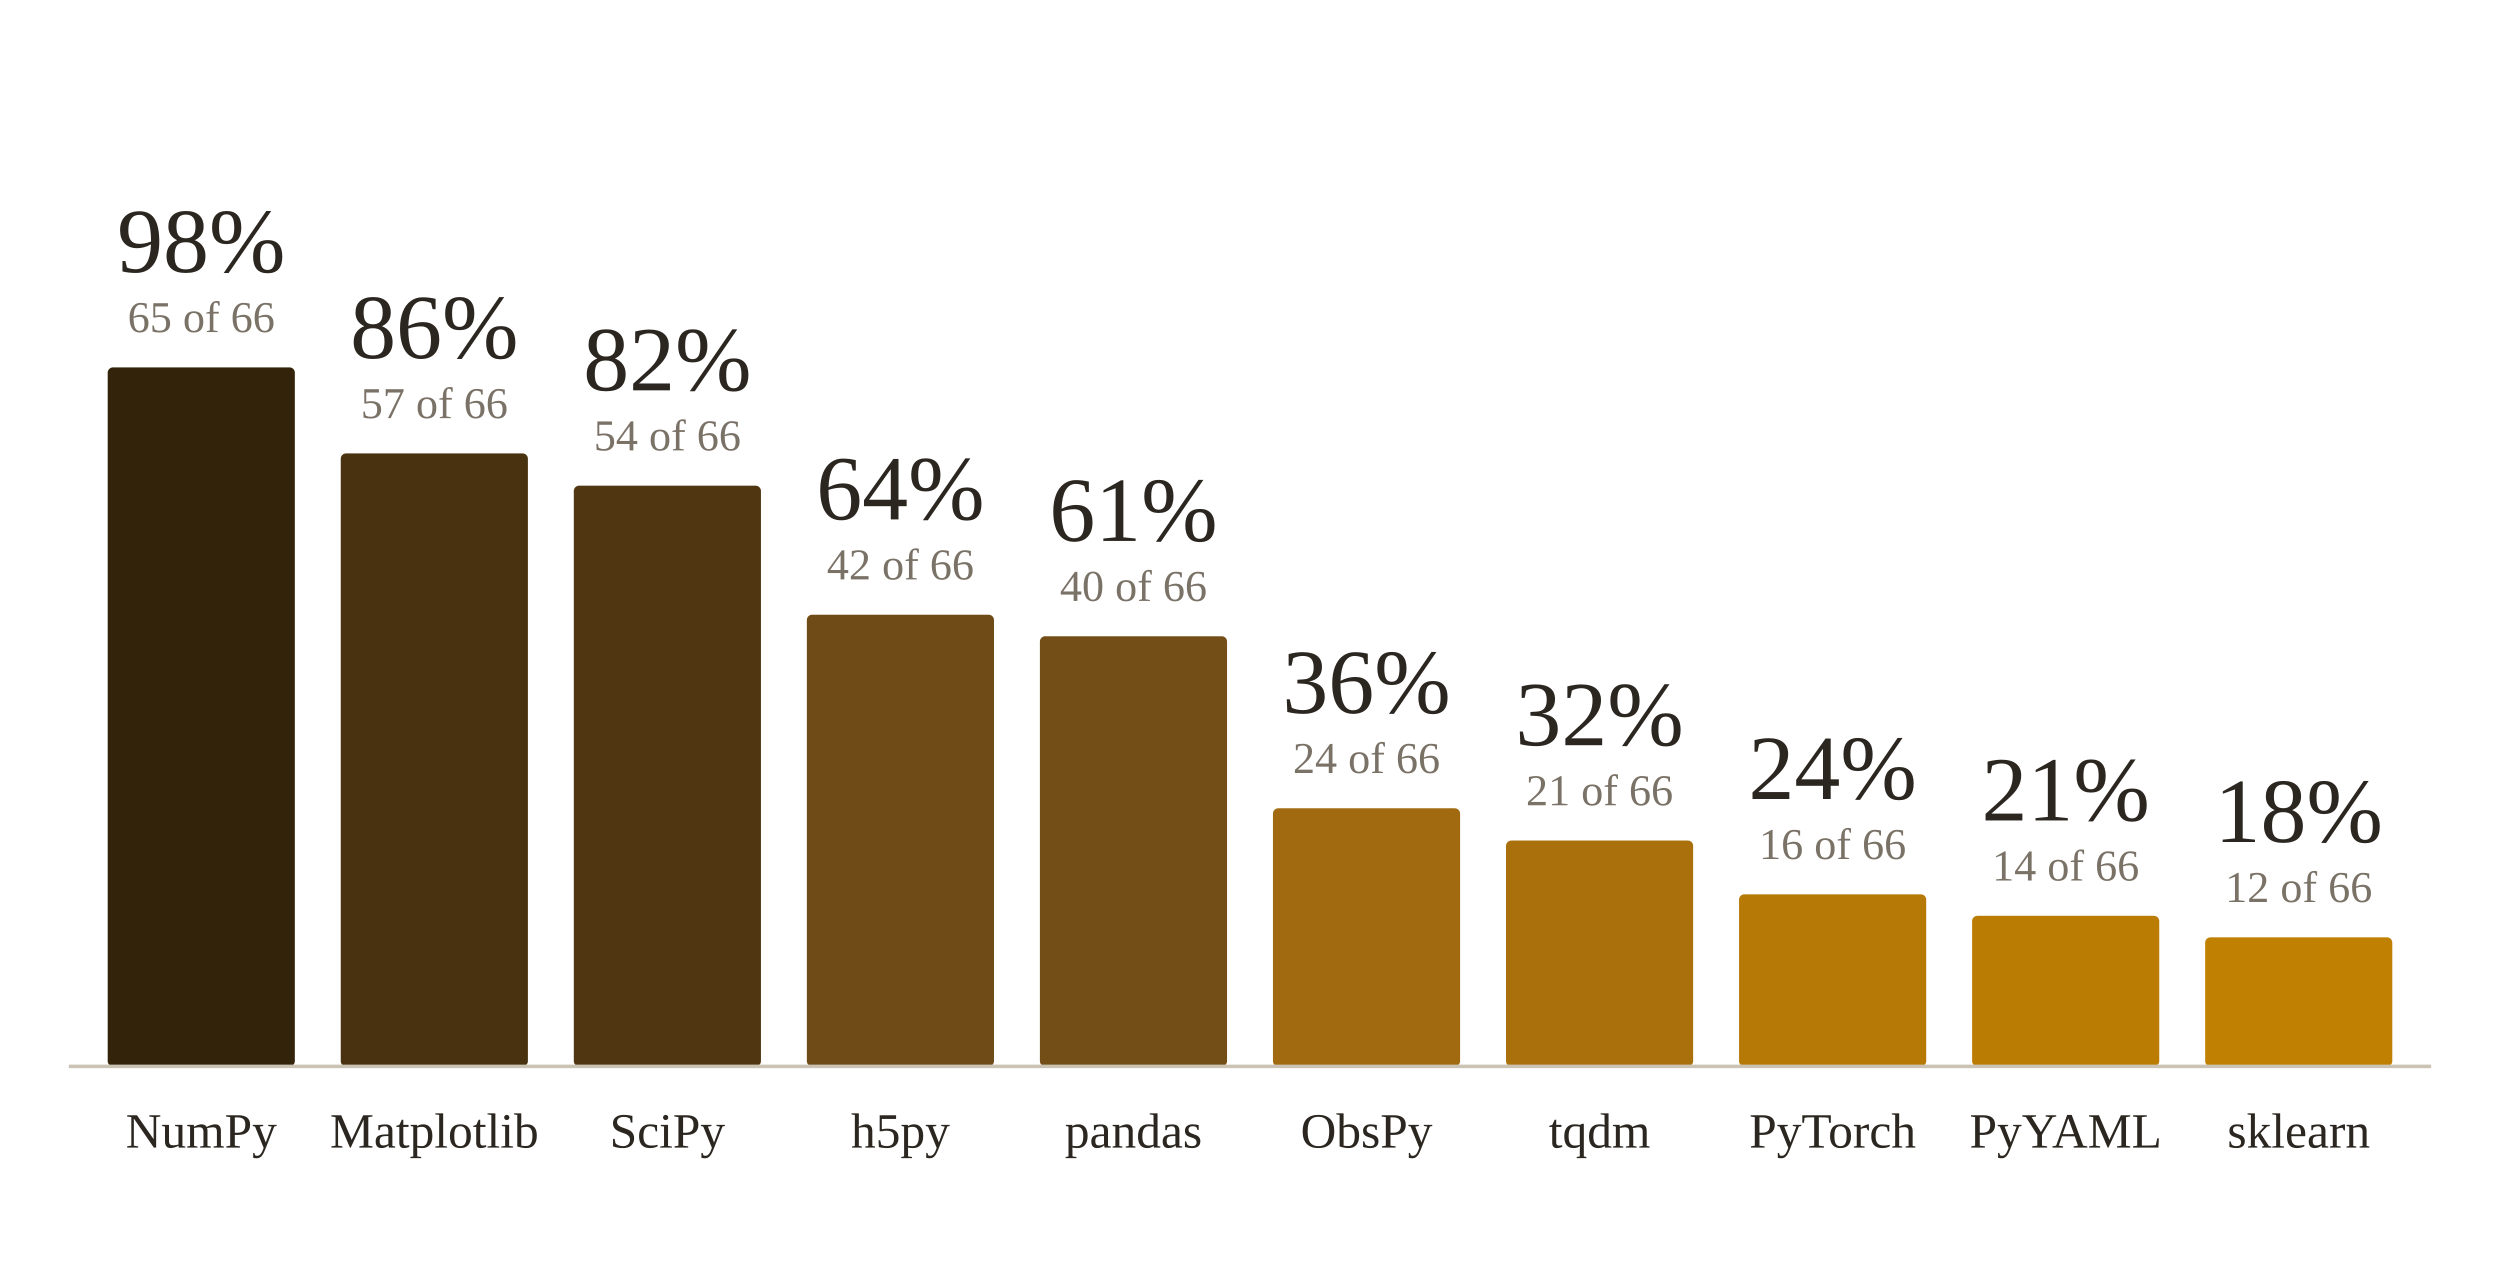
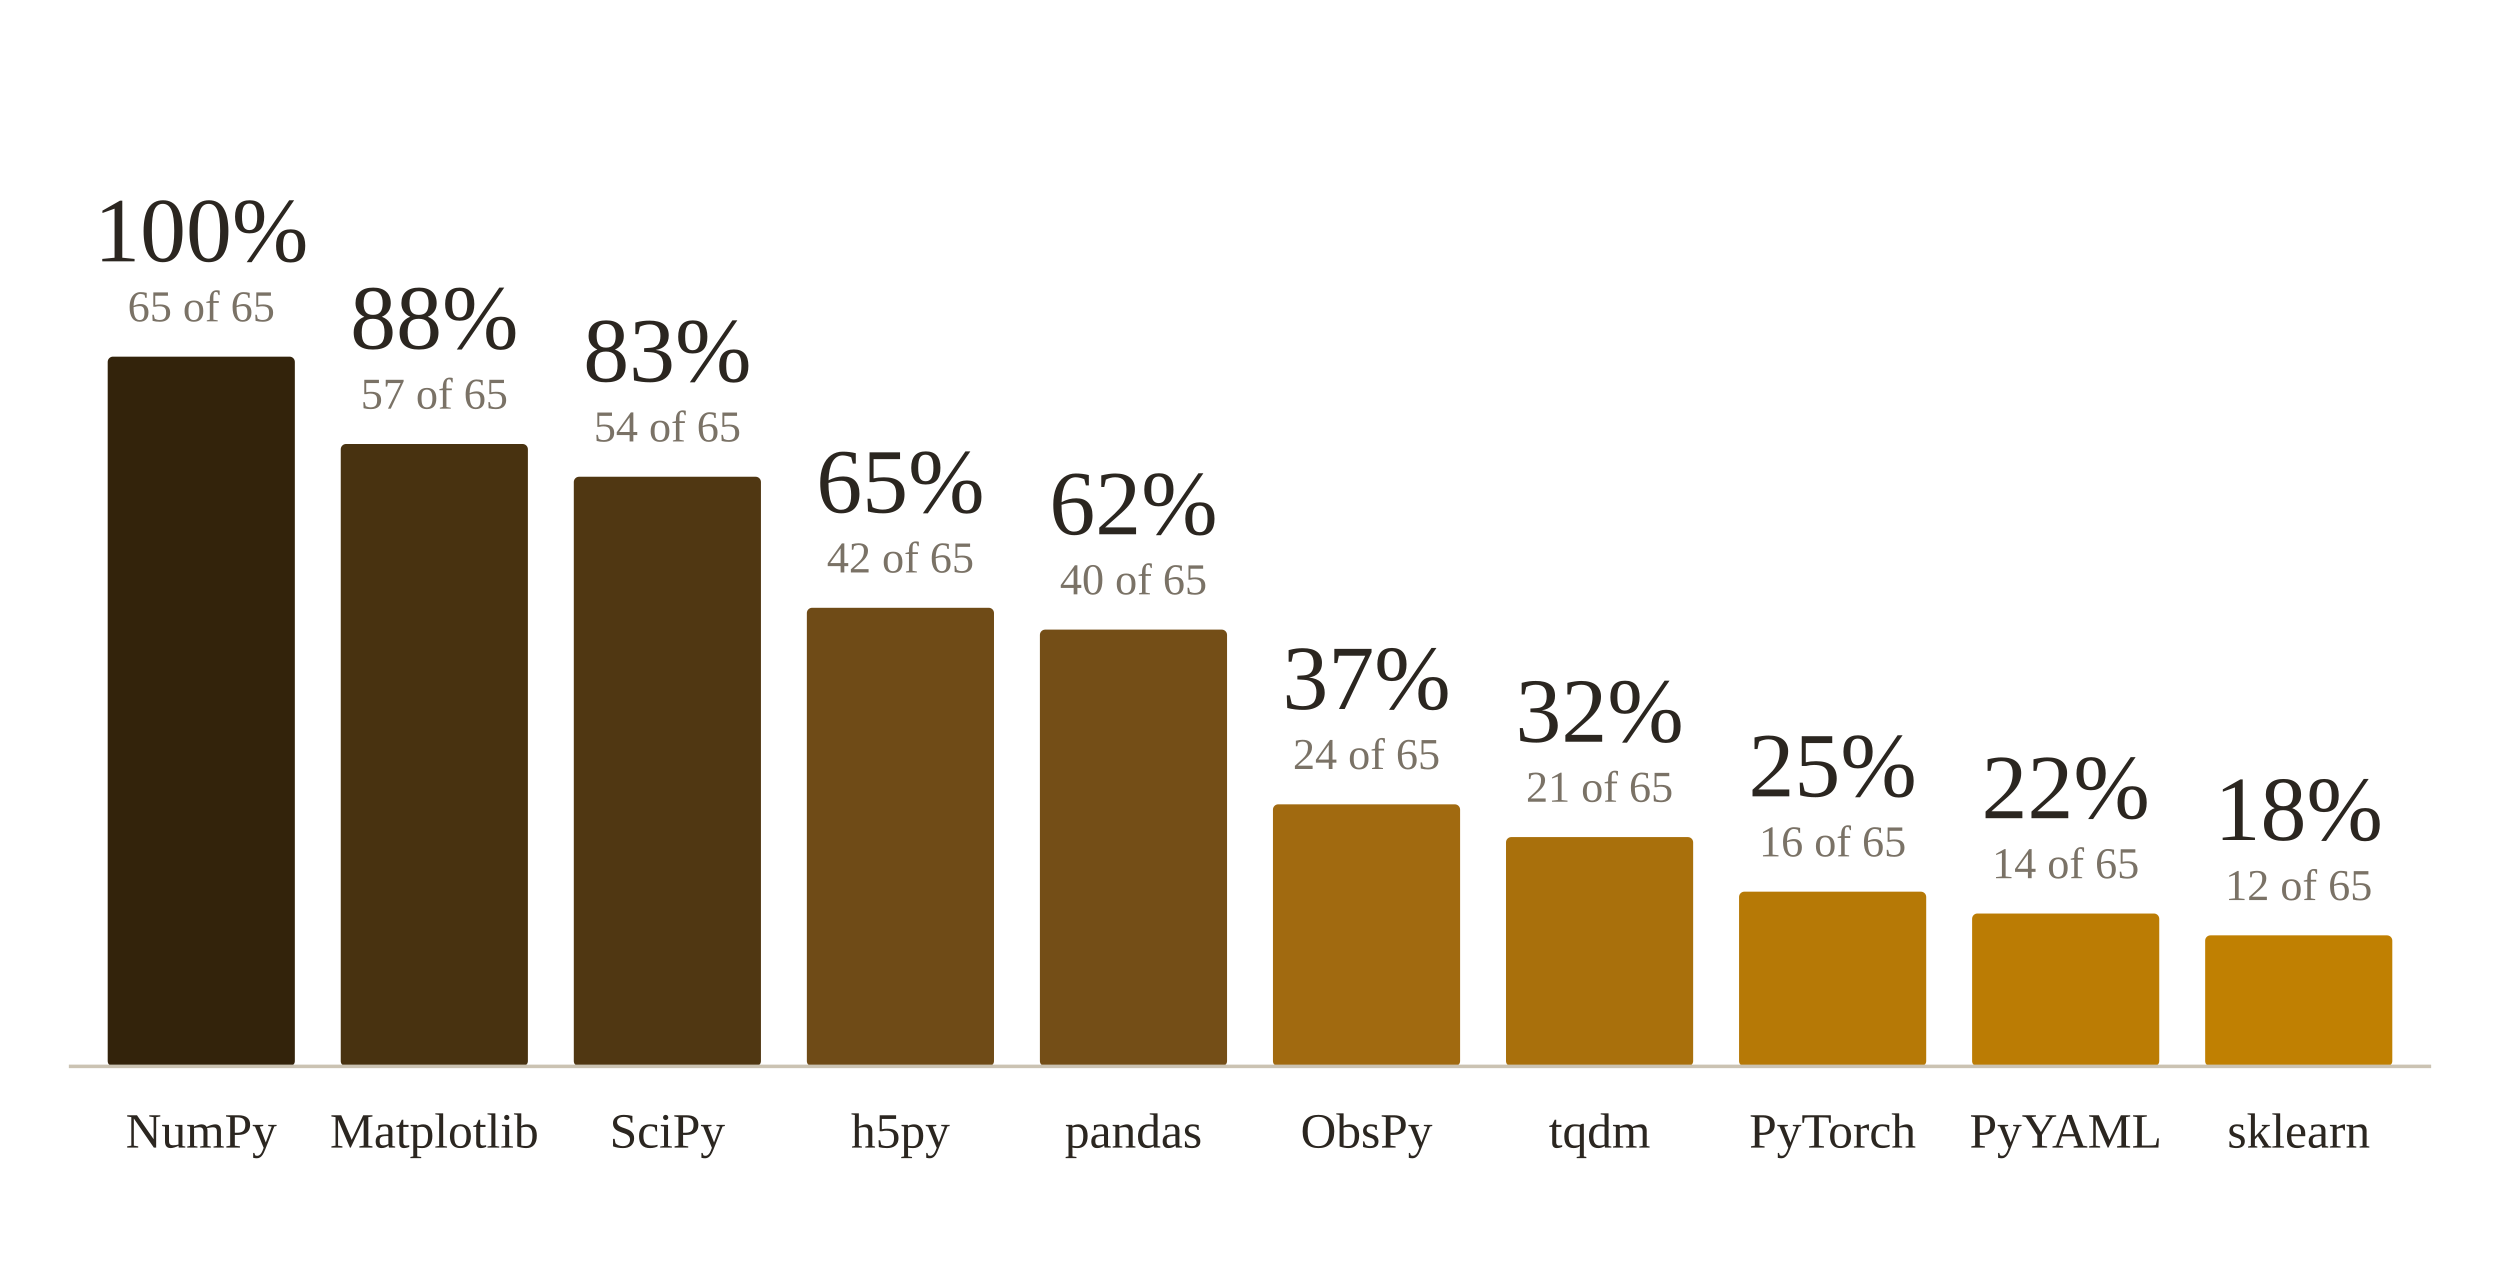
<svg xmlns="http://www.w3.org/2000/svg" version="1.1" width="1416" height="720" viewBox="0 0 1416 720">
  <g font-family="Georgia, 'Times New Roman', serif" text-anchor="middle">
-     <rect x="61" y="208.091" width="106" height="395.909" rx="3" fill="#33230b" />
-     <text x="114" y="154.091" font-size="52" fill="#2b2620" text-anchor="middle">98%</text>
-     <text x="114" y="188.091" font-size="25" fill="#7a7266" text-anchor="middle">65 of 66</text>
+     <rect x="61" y="202" width="106" height="402" rx="3" fill="#33230b" />
+     <text x="114" y="148" font-size="52" fill="#2b2620" text-anchor="middle">100%</text>
+     <text x="114" y="182" font-size="25" fill="#7a7266" text-anchor="middle">65 of 65</text>
    <text x="114" y="650" font-size="28" fill="#2b2620" text-anchor="middle">NumPy</text>
-     <rect x="193" y="256.818" width="106" height="347.182" rx="3" fill="#483210" />
-     <text x="246" y="202.818" font-size="52" fill="#2b2620" text-anchor="middle">86%</text>
-     <text x="246" y="236.818" font-size="25" fill="#7a7266" text-anchor="middle">57 of 66</text>
+     <rect x="193" y="251.477" width="106" height="352.523" rx="3" fill="#483210" />
+     <text x="246" y="197.477" font-size="52" fill="#2b2620" text-anchor="middle">88%</text>
+     <text x="246" y="231.477" font-size="25" fill="#7a7266" text-anchor="middle">57 of 65</text>
    <text x="246" y="650" font-size="28" fill="#2b2620" text-anchor="middle">Matplotlib</text>
-     <rect x="325" y="275.091" width="106" height="328.909" rx="3" fill="#503712" />
-     <text x="378" y="221.091" font-size="52" fill="#2b2620" text-anchor="middle">82%</text>
-     <text x="378" y="255.091" font-size="25" fill="#7a7266" text-anchor="middle">54 of 66</text>
+     <rect x="325" y="270.031" width="106" height="333.969" rx="3" fill="#503712" />
+     <text x="378" y="216.031" font-size="52" fill="#2b2620" text-anchor="middle">83%</text>
+     <text x="378" y="250.031" font-size="25" fill="#7a7266" text-anchor="middle">54 of 65</text>
    <text x="378" y="650" font-size="28" fill="#2b2620" text-anchor="middle">SciPy</text>
-     <rect x="457" y="348.182" width="106" height="255.818" rx="3" fill="#6f4b17" />
-     <text x="510" y="294.182" font-size="52" fill="#2b2620" text-anchor="middle">64%</text>
-     <text x="510" y="328.182" font-size="25" fill="#7a7266" text-anchor="middle">42 of 66</text>
+     <rect x="457" y="344.246" width="106" height="259.754" rx="3" fill="#6f4b17" />
+     <text x="510" y="290.246" font-size="52" fill="#2b2620" text-anchor="middle">65%</text>
+     <text x="510" y="324.246" font-size="25" fill="#7a7266" text-anchor="middle">42 of 65</text>
    <text x="510" y="650" font-size="28" fill="#2b2620" text-anchor="middle">h5py</text>
-     <rect x="589" y="360.364" width="106" height="243.636" rx="3" fill="#744e17" />
-     <text x="642" y="306.364" font-size="52" fill="#2b2620" text-anchor="middle">61%</text>
-     <text x="642" y="340.364" font-size="25" fill="#7a7266" text-anchor="middle">40 of 66</text>
+     <rect x="589" y="356.615" width="106" height="247.385" rx="3" fill="#744e17" />
+     <text x="642" y="302.615" font-size="52" fill="#2b2620" text-anchor="middle">62%</text>
+     <text x="642" y="336.615" font-size="25" fill="#7a7266" text-anchor="middle">40 of 65</text>
    <text x="642" y="650" font-size="28" fill="#2b2620" text-anchor="middle">pandas</text>
-     <rect x="721" y="457.818" width="106" height="146.182" rx="3" fill="#a16a10" />
-     <text x="774" y="403.818" font-size="52" fill="#2b2620" text-anchor="middle">36%</text>
-     <text x="774" y="437.818" font-size="25" fill="#7a7266" text-anchor="middle">24 of 66</text>
+     <rect x="721" y="455.569" width="106" height="148.431" rx="3" fill="#a16a10" />
+     <text x="774" y="401.569" font-size="52" fill="#2b2620" text-anchor="middle">37%</text>
+     <text x="774" y="435.569" font-size="25" fill="#7a7266" text-anchor="middle">24 of 65</text>
    <text x="774" y="650" font-size="28" fill="#2b2620" text-anchor="middle">ObsPy</text>
-     <rect x="853" y="476.091" width="106" height="127.909" rx="3" fill="#a9700c" />
-     <text x="906" y="422.091" font-size="52" fill="#2b2620" text-anchor="middle">32%</text>
-     <text x="906" y="456.091" font-size="25" fill="#7a7266" text-anchor="middle">21 of 66</text>
+     <rect x="853" y="474.123" width="106" height="129.877" rx="3" fill="#a9700c" />
+     <text x="906" y="420.123" font-size="52" fill="#2b2620" text-anchor="middle">32%</text>
+     <text x="906" y="454.123" font-size="25" fill="#7a7266" text-anchor="middle">21 of 65</text>
    <text x="906" y="650" font-size="28" fill="#2b2620" text-anchor="middle">tqdm</text>
-     <rect x="985" y="506.545" width="106" height="97.454" rx="3" fill="#b67906" />
-     <text x="1038" y="452.545" font-size="52" fill="#2b2620" text-anchor="middle">24%</text>
-     <text x="1038" y="486.545" font-size="25" fill="#7a7266" text-anchor="middle">16 of 66</text>
+     <rect x="985" y="505.046" width="106" height="98.954" rx="3" fill="#b67906" />
+     <text x="1038" y="451.046" font-size="52" fill="#2b2620" text-anchor="middle">25%</text>
+     <text x="1038" y="485.046" font-size="25" fill="#7a7266" text-anchor="middle">16 of 65</text>
    <text x="1038" y="650" font-size="28" fill="#2b2620" text-anchor="middle">PyTorch</text>
-     <rect x="1117" y="518.727" width="106" height="85.273" rx="3" fill="#bb7c04" />
-     <text x="1170" y="464.727" font-size="52" fill="#2b2620" text-anchor="middle">21%</text>
-     <text x="1170" y="498.727" font-size="25" fill="#7a7266" text-anchor="middle">14 of 66</text>
+     <rect x="1117" y="517.415" width="106" height="86.585" rx="3" fill="#bb7c04" />
+     <text x="1170" y="463.415" font-size="52" fill="#2b2620" text-anchor="middle">22%</text>
+     <text x="1170" y="497.415" font-size="25" fill="#7a7266" text-anchor="middle">14 of 65</text>
    <text x="1170" y="650" font-size="28" fill="#2b2620" text-anchor="middle">PyYAML</text>
-     <rect x="1249" y="530.909" width="106" height="73.091" rx="3" fill="#c08002" />
-     <text x="1302" y="476.909" font-size="52" fill="#2b2620" text-anchor="middle">18%</text>
-     <text x="1302" y="510.909" font-size="25" fill="#7a7266" text-anchor="middle">12 of 66</text>
+     <rect x="1249" y="529.785" width="106" height="74.215" rx="3" fill="#c08002" />
+     <text x="1302" y="475.785" font-size="52" fill="#2b2620" text-anchor="middle">18%</text>
+     <text x="1302" y="509.785" font-size="25" fill="#7a7266" text-anchor="middle">12 of 65</text>
    <text x="1302" y="650" font-size="28" fill="#2b2620" text-anchor="middle">sklearn</text>
    <path d="M 39,604 L 1377,604" stroke="#cbc3b3" stroke-width="2" fill="none" />
  </g>
</svg>
